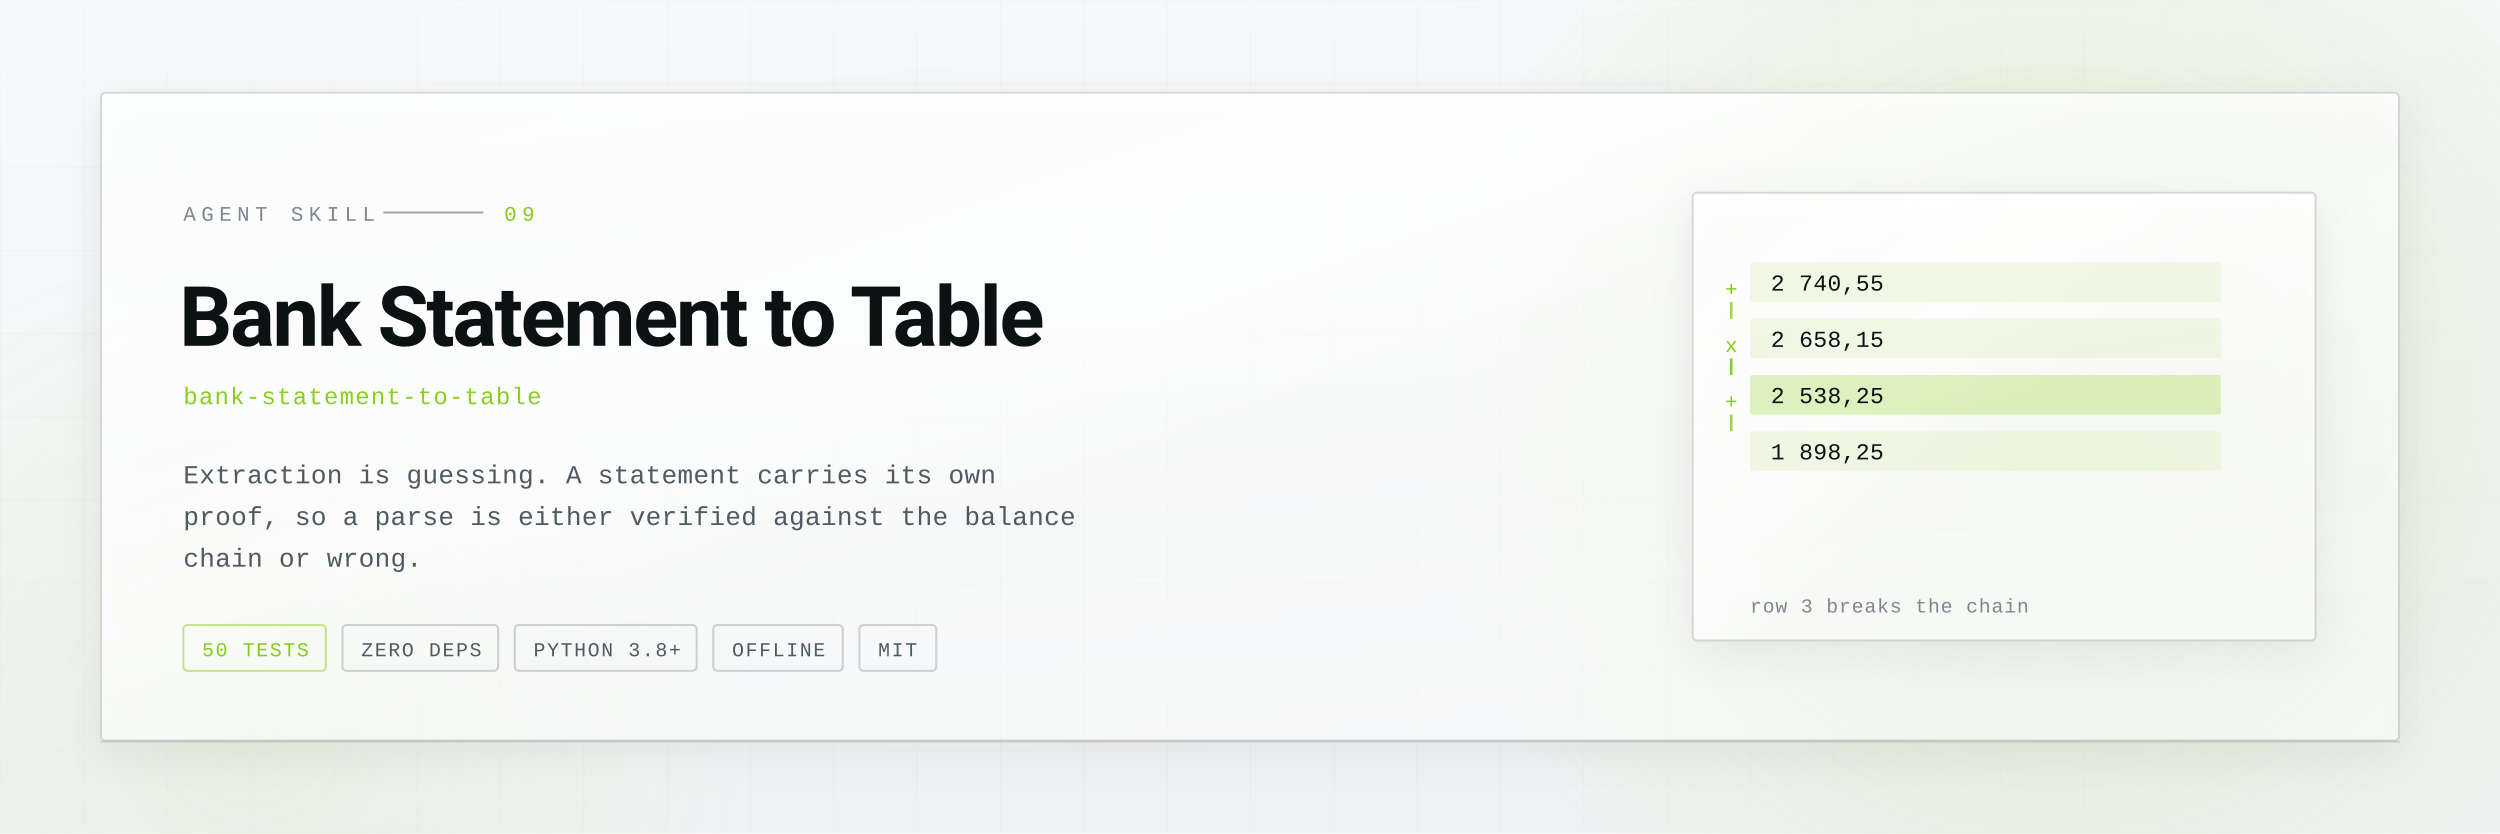
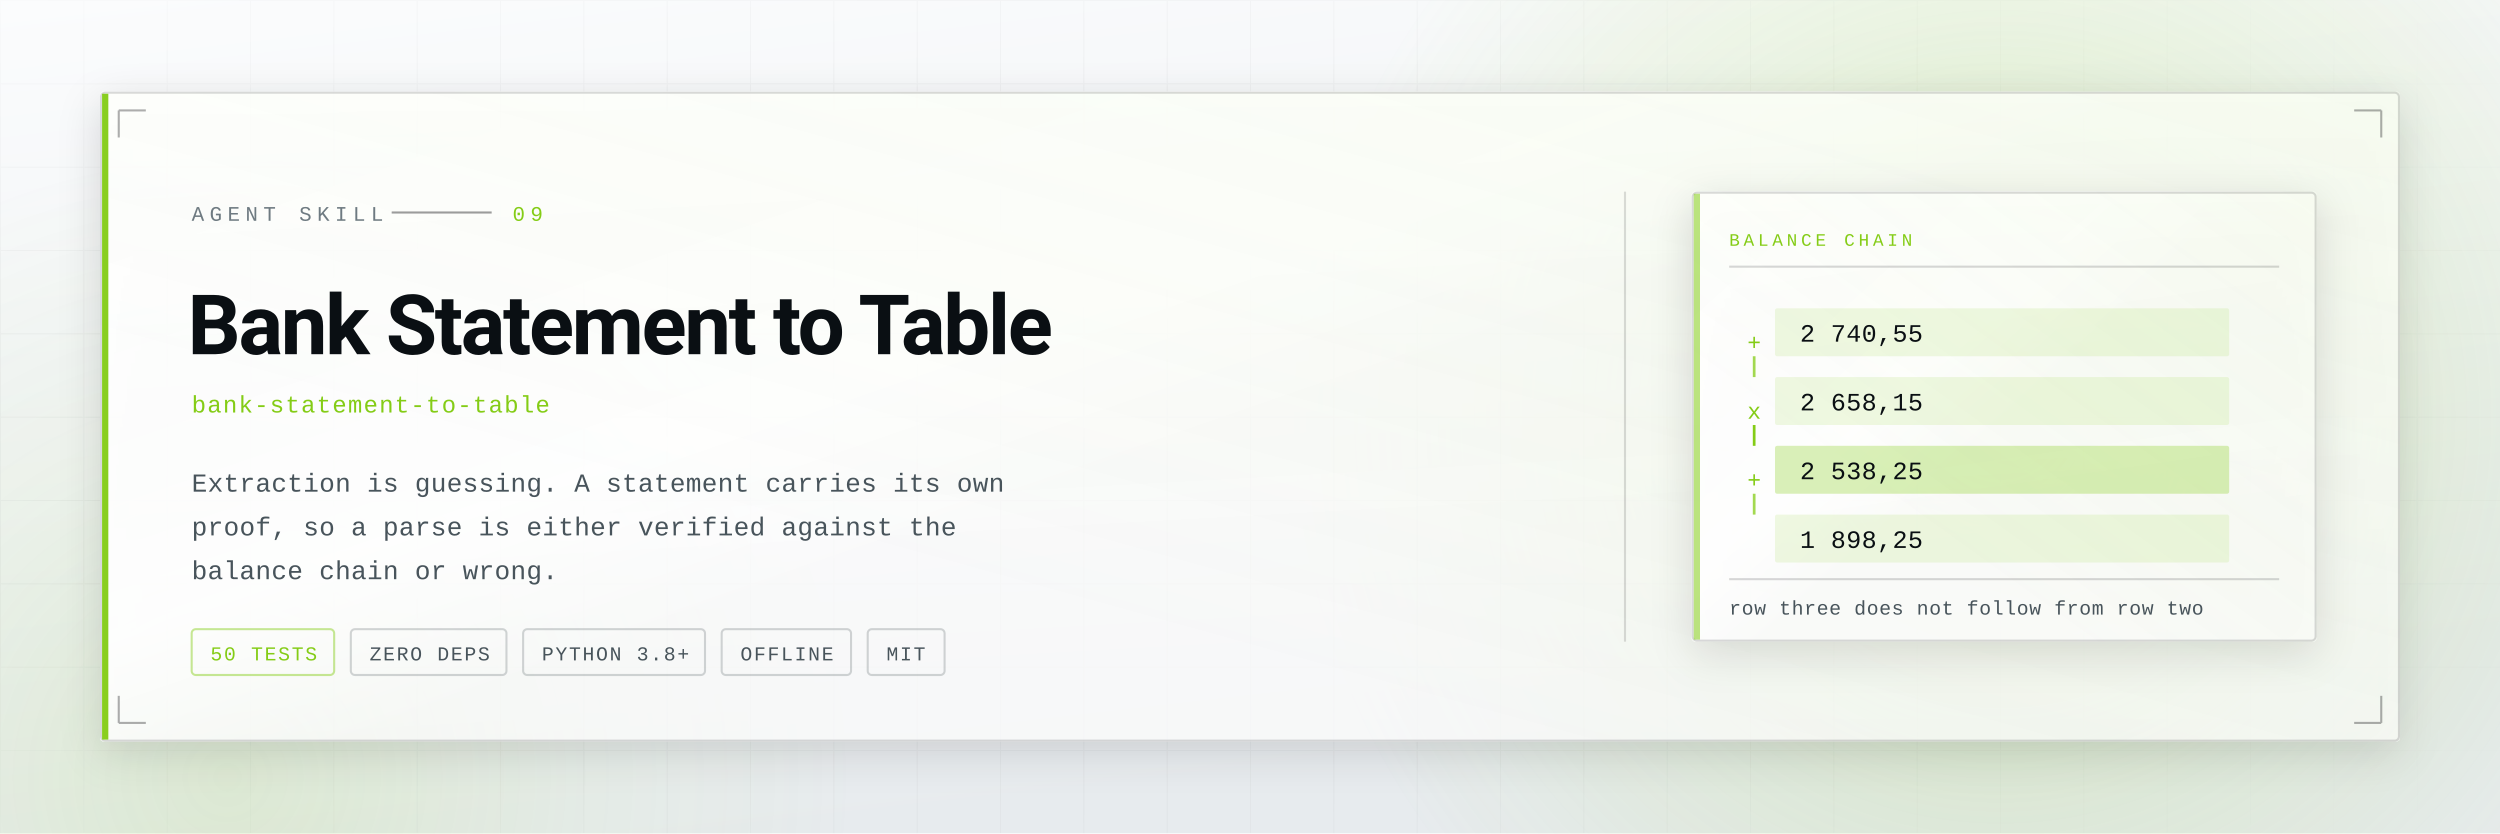
<svg xmlns="http://www.w3.org/2000/svg" width="1200" height="400" viewBox="0 0 1200 400" role="img">
  <defs>
    <linearGradient id="bg1" x1="0" y1="0" x2="0.35" y2="1">
-       <stop offset="0" stop-color="#F7F9FA" />
-       <stop offset="1" stop-color="#EFF2F3" />
+       <stop offset="0" stop-color="#FBFCFD" />
+       <stop offset="1" stop-color="#E7EBEE" />
    </linearGradient>
    <pattern id="grid2" width="40" height="40" patternUnits="userSpaceOnUse">
-       <path d="M 40 0 L 0 0 0 40" fill="none" stroke="#0A0C0E" stroke-opacity="0.050" stroke-width="1" />
+       <path d="M 40 0 L 0 0 0 40" fill="none" stroke="#0A0C0E" stroke-opacity="0.070" stroke-width="1" />
    </pattern>
    <radialGradient id="gmask3" cx="0.42" cy="0.5" r="0.75">
      <stop offset="0" stop-color="#fff" stop-opacity="1" />
      <stop offset="1" stop-color="#fff" stop-opacity="0" />
    </radialGradient>
    <mask id="gmask3m">
      <rect width="1200" height="400" fill="url(#gmask3)" />
    </mask>
    <radialGradient id="glow4" cx="0.5" cy="0.5" r="0.5">
-       <stop offset="0" stop-color="#84CC16" stop-opacity="0.260" />
-       <stop offset="0.55" stop-color="#84CC16" stop-opacity="0.091" />
+       <stop offset="0" stop-color="#84CC16" stop-opacity="0.300" />
+       <stop offset="0.55" stop-color="#84CC16" stop-opacity="0.105" />
      <stop offset="1" stop-color="#84CC16" stop-opacity="0" />
    </radialGradient>
    <radialGradient id="glow5" cx="0.5" cy="0.5" r="0.5">
-       <stop offset="0" stop-color="#84CC16" stop-opacity="0.091" />
-       <stop offset="0.55" stop-color="#84CC16" stop-opacity="0.032" />
+       <stop offset="0" stop-color="#84CC16" stop-opacity="0.135" />
+       <stop offset="0.55" stop-color="#84CC16" stop-opacity="0.047" />
      <stop offset="1" stop-color="#84CC16" stop-opacity="0" />
    </radialGradient>
    <linearGradient id="pane6" x1="0" y1="0" x2="0.2" y2="1">
-       <stop offset="0" stop-color="#FFFFFF" stop-opacity="0.820" />
-       <stop offset="1" stop-color="#FFFFFF" stop-opacity="0.550" />
+       <stop offset="0" stop-color="#FFFFFF" stop-opacity="0.950" />
+       <stop offset="1" stop-color="#FFFFFF" stop-opacity="0.740" />
    </linearGradient>
    <filter id="sh7" x="-20%" y="-20%" width="140%" height="160%">
-       <feDropShadow dx="0" dy="6" stdDeviation="10" flood-color="#0A0C0E" flood-opacity="0.100" />
+       <feDropShadow dx="0" dy="6" stdDeviation="10" flood-color="#0A0C0E" flood-opacity="0.160" />
    </filter>
    <linearGradient id="sheen8" x1="0" y1="0" x2="1" y2="0.8">
      <stop offset="0" stop-color="#FFFFFF" stop-opacity="0" />
-       <stop offset="0.42" stop-color="#FFFFFF" stop-opacity="0.495" />
+       <stop offset="0.42" stop-color="#FFFFFF" stop-opacity="0.765" />
      <stop offset="0.56" stop-color="#FFFFFF" stop-opacity="0" />
    </linearGradient>
    <clipPath id="clip9">
      <rect x="48.0" y="44.0" width="1104.0" height="312.0" rx="2" />
    </clipPath>
    <linearGradient id="edge10" x1="0" y1="0" x2="1" y2="0">
      <stop offset="0" stop-color="#FFFFFF" stop-opacity="0" />
-       <stop offset="0.25" stop-color="#FFFFFF" stop-opacity="1.210" />
-       <stop offset="0.75" stop-color="#FFFFFF" stop-opacity="0.440" />
+       <stop offset="0.25" stop-color="#FFFFFF" stop-opacity="1.870" />
+       <stop offset="0.75" stop-color="#FFFFFF" stop-opacity="0.680" />
      <stop offset="1" stop-color="#FFFFFF" stop-opacity="0" />
    </linearGradient>
-     <linearGradient id="pane11" x1="0" y1="0" x2="0.2" y2="1">
-       <stop offset="0" stop-color="#FFFFFF" stop-opacity="0.820" />
-       <stop offset="1" stop-color="#FFFFFF" stop-opacity="0.550" />
+     <linearGradient id="tint11" x1="1" y1="0" x2="0" y2="1">
+       <stop offset="0" stop-color="#84CC16" stop-opacity="0.055" />
+       <stop offset="0.7" stop-color="#84CC16" stop-opacity="0" />
    </linearGradient>
-     <filter id="sh12" x="-20%" y="-20%" width="140%" height="160%">
-       <feDropShadow dx="0" dy="6" stdDeviation="10" flood-color="#0A0C0E" flood-opacity="0.100" />
+     <linearGradient id="pane12" x1="0" y1="0" x2="0.2" y2="1">
+       <stop offset="0" stop-color="#FFFFFF" stop-opacity="0.950" />
+       <stop offset="1" stop-color="#FFFFFF" stop-opacity="0.740" />
+     </linearGradient>
+     <filter id="sh13" x="-20%" y="-20%" width="140%" height="160%">
+       <feDropShadow dx="0" dy="6" stdDeviation="10" flood-color="#0A0C0E" flood-opacity="0.160" />
    </filter>
-     <linearGradient id="sheen13" x1="0" y1="0" x2="1" y2="0.8">
+     <linearGradient id="sheen14" x1="0" y1="0" x2="1" y2="0.8">
      <stop offset="0" stop-color="#FFFFFF" stop-opacity="0" />
-       <stop offset="0.42" stop-color="#FFFFFF" stop-opacity="0.495" />
+       <stop offset="0.42" stop-color="#FFFFFF" stop-opacity="0.765" />
      <stop offset="0.56" stop-color="#FFFFFF" stop-opacity="0" />
    </linearGradient>
-     <clipPath id="clip14">
+     <clipPath id="clip15">
      <rect x="812.0" y="92.0" width="300.0" height="216.0" rx="2" />
    </clipPath>
-     <linearGradient id="edge15" x1="0" y1="0" x2="1" y2="0">
+     <linearGradient id="edge16" x1="0" y1="0" x2="1" y2="0">
      <stop offset="0" stop-color="#FFFFFF" stop-opacity="0" />
-       <stop offset="0.25" stop-color="#FFFFFF" stop-opacity="1.210" />
-       <stop offset="0.75" stop-color="#FFFFFF" stop-opacity="0.440" />
+       <stop offset="0.25" stop-color="#FFFFFF" stop-opacity="1.870" />
+       <stop offset="0.75" stop-color="#FFFFFF" stop-opacity="0.680" />
      <stop offset="1" stop-color="#FFFFFF" stop-opacity="0" />
+     </linearGradient>
+     <linearGradient id="tint17" x1="1" y1="0" x2="0" y2="1">
+       <stop offset="0" stop-color="#84CC16" stop-opacity="0.055" />
+       <stop offset="0.7" stop-color="#84CC16" stop-opacity="0" />
    </linearGradient>
  </defs>
  <rect width="1200" height="400" fill="url(#bg1)" />
  <rect width="1200" height="400" fill="url(#grid2)" mask="url(#gmask3m)" />
-   <circle cx="985.0" cy="196.0" r="300.0" fill="url(#glow4)" />
-   <circle cx="120.0" cy="350.0" r="240.0" fill="url(#glow5)" />
+   <circle cx="960.0" cy="200.0" r="340.0" fill="url(#glow4)" />
+   <circle cx="110.0" cy="372.0" r="300.0" fill="url(#glow5)" />
  <rect x="48.0" y="44.0" width="1104.0" height="312.0" rx="2" fill="url(#pane6)" filter="url(#sh7)" />
  <g clip-path="url(#clip9)">
    <rect x="48.0" y="44.0" width="1104.0" height="312.0" fill="url(#sheen8)" />
  </g>
  <rect x="48.0" y="44.0" width="1104.0" height="1" fill="url(#edge10)" />
-   <rect x="48.5" y="44.5" width="1103.0" height="311.0" rx="2" fill="none" stroke="#0A0C0E" stroke-opacity="0.160" stroke-width="1" />
-   <text x="88.0" y="106.0" font-family="ui-monospace, SFMono-Regular, Menlo, Consolas, &quot;Liberation Mono&quot;, monospace" font-size="10.0" font-weight="400" fill="#7C878E" text-anchor="start" letter-spacing="2.60">AGENT SKILL</text>
-   <line x1="184.0" y1="102.0" x2="232.0" y2="102.0" stroke="#0A0C0E" stroke-opacity="0.350" stroke-width="1.0" />
-   <text x="242.0" y="106.0" font-family="ui-monospace, SFMono-Regular, Menlo, Consolas, &quot;Liberation Mono&quot;, monospace" font-size="10.0" font-weight="400" fill="#84CC16" text-anchor="start" letter-spacing="2.60">09</text>
-   <text x="86.0" y="166.0" font-family="system-ui, -apple-system, &quot;Segoe UI&quot;, Roboto, Helvetica, Arial, sans-serif" font-size="40.0" font-weight="700" fill="#0C1114" text-anchor="start" letter-spacing="-1.10">Bank Statement to Table</text>
-   <text x="88.0" y="194.0" font-family="ui-monospace, SFMono-Regular, Menlo, Consolas, &quot;Liberation Mono&quot;, monospace" font-size="11.5" font-weight="400" fill="#84CC16" text-anchor="start" letter-spacing="0.60" opacity="0.95">bank-statement-to-table</text>
-   <text x="88.0" y="232.0" font-family="ui-monospace, SFMono-Regular, Menlo, Consolas, &quot;Liberation Mono&quot;, monospace" font-size="12.5" font-weight="400" fill="#4E5A61" text-anchor="start" letter-spacing="0.15">Extraction is guessing. A statement carries its own</text>
-   <text x="88.0" y="252.0" font-family="ui-monospace, SFMono-Regular, Menlo, Consolas, &quot;Liberation Mono&quot;, monospace" font-size="12.5" font-weight="400" fill="#4E5A61" text-anchor="start" letter-spacing="0.15">proof, so a parse is either verified against the balance</text>
-   <text x="88.0" y="272.0" font-family="ui-monospace, SFMono-Regular, Menlo, Consolas, &quot;Liberation Mono&quot;, monospace" font-size="12.5" font-weight="400" fill="#4E5A61" text-anchor="start" letter-spacing="0.15">chain or wrong.</text>
-   <rect x="88.0" y="300.0" width="68.4" height="22" rx="2" fill="none" stroke="#84CC16" stroke-opacity="0.450" />
-   <text x="97.0" y="315.0" font-family="ui-monospace, SFMono-Regular, Menlo, Consolas, &quot;Liberation Mono&quot;, monospace" font-size="9.5" font-weight="400" fill="#84CC16" text-anchor="start" letter-spacing="0.80">50 TESTS</text>
-   <rect x="164.4" y="300.0" width="74.7" height="22" rx="2" fill="none" stroke="#4E5A61" stroke-opacity="0.256" />
-   <text x="173.4" y="315.0" font-family="ui-monospace, SFMono-Regular, Menlo, Consolas, &quot;Liberation Mono&quot;, monospace" font-size="9.5" font-weight="400" fill="#4E5A61" text-anchor="start" letter-spacing="0.80">ZERO DEPS</text>
-   <rect x="247.1" y="300.0" width="87.3" height="22" rx="2" fill="none" stroke="#4E5A61" stroke-opacity="0.256" />
-   <text x="256.1" y="315.0" font-family="ui-monospace, SFMono-Regular, Menlo, Consolas, &quot;Liberation Mono&quot;, monospace" font-size="9.5" font-weight="400" fill="#4E5A61" text-anchor="start" letter-spacing="0.80">PYTHON 3.8+</text>
-   <rect x="342.4" y="300.0" width="62.1" height="22" rx="2" fill="none" stroke="#4E5A61" stroke-opacity="0.256" />
-   <text x="351.4" y="315.0" font-family="ui-monospace, SFMono-Regular, Menlo, Consolas, &quot;Liberation Mono&quot;, monospace" font-size="9.5" font-weight="400" fill="#4E5A61" text-anchor="start" letter-spacing="0.80">OFFLINE</text>
-   <rect x="412.5" y="300.0" width="36.9" height="22" rx="2" fill="none" stroke="#4E5A61" stroke-opacity="0.256" />
-   <text x="421.5" y="315.0" font-family="ui-monospace, SFMono-Regular, Menlo, Consolas, &quot;Liberation Mono&quot;, monospace" font-size="9.5" font-weight="400" fill="#4E5A61" text-anchor="start" letter-spacing="0.80">MIT</text>
-   <rect x="812.0" y="92.0" width="300.0" height="216.0" rx="2" fill="url(#pane11)" filter="url(#sh12)" />
-   <g clip-path="url(#clip14)">
-     <rect x="812.0" y="92.0" width="300.0" height="216.0" fill="url(#sheen13)" />
+   <rect x="48.0" y="44.0" width="1104.0" height="312.0" rx="2" fill="url(#tint11)" />
+   <rect x="48.5" y="44.5" width="1103.0" height="311.0" rx="2" fill="none" stroke="#0A0C0E" stroke-opacity="0.150" stroke-width="1" />
+   <rect x="49.0" y="45.0" width="3" height="310.0" fill="#84CC16" fill-opacity="0.95" />
+   <path d="M 57.0 53.0 h 13.0 M 57.0 53.0 v 13.0" stroke="#0A0C0E" stroke-opacity="0.330" stroke-width="1" />
+   <path d="M 1143.0 53.0 h -13.0 M 1143.0 53.0 v 13.0" stroke="#0A0C0E" stroke-opacity="0.330" stroke-width="1" />
+   <path d="M 57.0 347.0 h 13.0 M 57.0 347.0 v -13.0" stroke="#0A0C0E" stroke-opacity="0.330" stroke-width="1" />
+   <path d="M 1143.0 347.0 h -13.0 M 1143.0 347.0 v -13.0" stroke="#0A0C0E" stroke-opacity="0.330" stroke-width="1" />
+   <text x="92.0" y="106.0" font-family="ui-monospace, SFMono-Regular, Menlo, Consolas, &quot;Liberation Mono&quot;, monospace" font-size="10.0" font-weight="400" fill="#6E7A81" text-anchor="start" letter-spacing="2.60">AGENT SKILL</text>
+   <line x1="188.0" y1="102.0" x2="236.0" y2="102.0" stroke="#0A0C0E" stroke-opacity="0.400" stroke-width="1.0" />
+   <text x="246.0" y="106.0" font-family="ui-monospace, SFMono-Regular, Menlo, Consolas, &quot;Liberation Mono&quot;, monospace" font-size="10.0" font-weight="400" fill="#84CC16" text-anchor="start" letter-spacing="2.60">09</text>
+   <text x="90.0" y="170.0" font-family="system-ui, -apple-system, &quot;Segoe UI&quot;, Roboto, Helvetica, Arial, sans-serif" font-size="40.0" font-weight="700" fill="#0A0F13" text-anchor="start" letter-spacing="-1.10">Bank Statement to Table</text>
+   <text x="92.0" y="198.0" font-family="ui-monospace, SFMono-Regular, Menlo, Consolas, &quot;Liberation Mono&quot;, monospace" font-size="11.5" font-weight="400" fill="#84CC16" text-anchor="start" letter-spacing="0.60">bank-statement-to-table</text>
+   <text x="92.0" y="236.0" font-family="ui-monospace, SFMono-Regular, Menlo, Consolas, &quot;Liberation Mono&quot;, monospace" font-size="12.5" font-weight="400" fill="#48545B" text-anchor="start" letter-spacing="0.15">Extraction is guessing. A statement carries its own</text>
+   <text x="92.0" y="257.0" font-family="ui-monospace, SFMono-Regular, Menlo, Consolas, &quot;Liberation Mono&quot;, monospace" font-size="12.5" font-weight="400" fill="#48545B" text-anchor="start" letter-spacing="0.15">proof, so a parse is either verified against the</text>
+   <text x="92.0" y="278.0" font-family="ui-monospace, SFMono-Regular, Menlo, Consolas, &quot;Liberation Mono&quot;, monospace" font-size="12.5" font-weight="400" fill="#48545B" text-anchor="start" letter-spacing="0.15">balance chain or wrong.</text>
+   <rect x="92.0" y="302.0" width="68.4" height="22" rx="2" fill="none" stroke="#84CC16" stroke-opacity="0.450" />
+   <text x="101.0" y="317.0" font-family="ui-monospace, SFMono-Regular, Menlo, Consolas, &quot;Liberation Mono&quot;, monospace" font-size="9.5" font-weight="400" fill="#84CC16" text-anchor="start" letter-spacing="0.80">50 TESTS</text>
+   <rect x="168.4" y="302.0" width="74.7" height="22" rx="2" fill="none" stroke="#48545B" stroke-opacity="0.240" />
+   <text x="177.4" y="317.0" font-family="ui-monospace, SFMono-Regular, Menlo, Consolas, &quot;Liberation Mono&quot;, monospace" font-size="9.5" font-weight="400" fill="#48545B" text-anchor="start" letter-spacing="0.80">ZERO DEPS</text>
+   <rect x="251.1" y="302.0" width="87.3" height="22" rx="2" fill="none" stroke="#48545B" stroke-opacity="0.240" />
+   <text x="260.1" y="317.0" font-family="ui-monospace, SFMono-Regular, Menlo, Consolas, &quot;Liberation Mono&quot;, monospace" font-size="9.5" font-weight="400" fill="#48545B" text-anchor="start" letter-spacing="0.80">PYTHON 3.8+</text>
+   <rect x="346.4" y="302.0" width="62.1" height="22" rx="2" fill="none" stroke="#48545B" stroke-opacity="0.240" />
+   <text x="355.4" y="317.0" font-family="ui-monospace, SFMono-Regular, Menlo, Consolas, &quot;Liberation Mono&quot;, monospace" font-size="9.5" font-weight="400" fill="#48545B" text-anchor="start" letter-spacing="0.80">OFFLINE</text>
+   <rect x="416.5" y="302.0" width="36.9" height="22" rx="2" fill="none" stroke="#48545B" stroke-opacity="0.240" />
+   <text x="425.5" y="317.0" font-family="ui-monospace, SFMono-Regular, Menlo, Consolas, &quot;Liberation Mono&quot;, monospace" font-size="9.5" font-weight="400" fill="#48545B" text-anchor="start" letter-spacing="0.80">MIT</text>
+   <line x1="780.0" y1="92.0" x2="780.0" y2="308.0" stroke="#0A0C0E" stroke-opacity="0.140" stroke-width="1.0" />
+   <rect x="812.0" y="92.0" width="300.0" height="216.0" rx="2" fill="url(#pane12)" filter="url(#sh13)" />
+   <g clip-path="url(#clip15)">
+     <rect x="812.0" y="92.0" width="300.0" height="216.0" fill="url(#sheen14)" />
  </g>
-   <rect x="812.0" y="92.0" width="300.0" height="1" fill="url(#edge15)" />
-   <rect x="812.5" y="92.5" width="299.0" height="215.0" rx="2" fill="none" stroke="#0A0C0E" stroke-opacity="0.160" stroke-width="1" />
-   <rect x="840.0" y="126.0" width="226.0" height="19" rx="1" fill="#84CC16" fill-opacity="0.10" />
-   <text x="850.0" y="139.5" font-family="ui-monospace, SFMono-Regular, Menlo, Consolas, &quot;Liberation Mono&quot;, monospace" font-size="11.0" font-weight="400" fill="#0C1114" text-anchor="start" letter-spacing="0.20">2 740,55</text>
-   <rect x="840.0" y="153.0" width="226.0" height="19" rx="1" fill="#84CC16" fill-opacity="0.10" />
-   <text x="850.0" y="166.5" font-family="ui-monospace, SFMono-Regular, Menlo, Consolas, &quot;Liberation Mono&quot;, monospace" font-size="11.0" font-weight="400" fill="#0C1114" text-anchor="start" letter-spacing="0.20">2 658,15</text>
-   <path d="M 831.0 145.0 V 153.0" stroke="#84CC16" stroke-opacity="0.80" stroke-width="1.2" />
-   <text x="831.0" y="142.0" font-family="ui-monospace, SFMono-Regular, Menlo, Consolas, &quot;Liberation Mono&quot;, monospace" font-size="10.0" font-weight="400" fill="#84CC16" text-anchor="middle">+</text>
-   <rect x="840.0" y="180.0" width="226.0" height="19" rx="1" fill="#84CC16" fill-opacity="0.26" />
-   <text x="850.0" y="193.5" font-family="ui-monospace, SFMono-Regular, Menlo, Consolas, &quot;Liberation Mono&quot;, monospace" font-size="11.0" font-weight="400" fill="#0C1114" text-anchor="start" letter-spacing="0.20">2 538,25</text>
-   <path d="M 831.0 172.0 V 180.0" stroke="#84CC16" stroke-opacity="0.95" stroke-width="1.2" />
-   <text x="831.0" y="169.0" font-family="ui-monospace, SFMono-Regular, Menlo, Consolas, &quot;Liberation Mono&quot;, monospace" font-size="10.0" font-weight="400" fill="#84CC16" text-anchor="middle">x</text>
-   <rect x="840.0" y="207.0" width="226.0" height="19" rx="1" fill="#84CC16" fill-opacity="0.10" />
-   <text x="850.0" y="220.5" font-family="ui-monospace, SFMono-Regular, Menlo, Consolas, &quot;Liberation Mono&quot;, monospace" font-size="11.0" font-weight="400" fill="#0C1114" text-anchor="start" letter-spacing="0.20">1 898,25</text>
-   <path d="M 831.0 199.0 V 207.0" stroke="#84CC16" stroke-opacity="0.80" stroke-width="1.2" />
-   <text x="831.0" y="196.0" font-family="ui-monospace, SFMono-Regular, Menlo, Consolas, &quot;Liberation Mono&quot;, monospace" font-size="10.0" font-weight="400" fill="#84CC16" text-anchor="middle">+</text>
-   <text x="840.0" y="294.0" font-family="ui-monospace, SFMono-Regular, Menlo, Consolas, &quot;Liberation Mono&quot;, monospace" font-size="9.5" font-weight="400" fill="#7C878E" text-anchor="start" letter-spacing="0.40">row 3 breaks the chain</text>
-   <line x1="48.0" y1="356.0" x2="1152.0" y2="356.0" stroke="#0A0C0E" stroke-opacity="0.100" stroke-width="1.0" />
+   <rect x="812.0" y="92.0" width="300.0" height="1" fill="url(#edge16)" />
+   <rect x="812.0" y="92.0" width="300.0" height="216.0" rx="2" fill="url(#tint17)" />
+   <rect x="812.5" y="92.5" width="299.0" height="215.0" rx="2" fill="none" stroke="#0A0C0E" stroke-opacity="0.150" stroke-width="1" />
+   <rect x="813.0" y="93.0" width="3" height="214.0" fill="#84CC16" fill-opacity="0.55" />
+   <text x="830.0" y="118.0" font-family="ui-monospace, SFMono-Regular, Menlo, Consolas, &quot;Liberation Mono&quot;, monospace" font-size="8.5" font-weight="400" fill="#84CC16" text-anchor="start" letter-spacing="1.80">BALANCE CHAIN</text>
+   <line x1="830.0" y1="128.0" x2="1094.0" y2="128.0" stroke="#0A0C0E" stroke-opacity="0.160" stroke-width="1.0" />
+   <rect x="852.0" y="148.0" width="218.0" height="23" rx="1" fill="#84CC16" fill-opacity="0.12" />
+   <text x="864.0" y="164.0" font-family="ui-monospace, SFMono-Regular, Menlo, Consolas, &quot;Liberation Mono&quot;, monospace" font-size="12.0" font-weight="400" fill="#0A0F13" text-anchor="start" letter-spacing="0.20">2 740,55</text>
+   <rect x="852.0" y="181.0" width="218.0" height="23" rx="1" fill="#84CC16" fill-opacity="0.12" />
+   <text x="864.0" y="197.0" font-family="ui-monospace, SFMono-Regular, Menlo, Consolas, &quot;Liberation Mono&quot;, monospace" font-size="12.0" font-weight="400" fill="#0A0F13" text-anchor="start" letter-spacing="0.20">2 658,15</text>
+   <path d="M 842.0 171.0 V 181.0" stroke="#84CC16" stroke-opacity="0.75" stroke-width="1.3" />
+   <text x="842.0" y="168.0" font-family="ui-monospace, SFMono-Regular, Menlo, Consolas, &quot;Liberation Mono&quot;, monospace" font-size="11.0" font-weight="400" fill="#84CC16" text-anchor="middle">+</text>
+   <rect x="852.0" y="214.0" width="218.0" height="23" rx="1" fill="#84CC16" fill-opacity="0.30" />
+   <text x="864.0" y="230.0" font-family="ui-monospace, SFMono-Regular, Menlo, Consolas, &quot;Liberation Mono&quot;, monospace" font-size="12.0" font-weight="400" fill="#0A0F13" text-anchor="start" letter-spacing="0.20">2 538,25</text>
+   <path d="M 842.0 204.0 V 214.0" stroke="#84CC16" stroke-opacity="1.00" stroke-width="1.3" />
+   <text x="842.0" y="201.0" font-family="ui-monospace, SFMono-Regular, Menlo, Consolas, &quot;Liberation Mono&quot;, monospace" font-size="11.0" font-weight="400" fill="#84CC16" text-anchor="middle">x</text>
+   <rect x="852.0" y="247.0" width="218.0" height="23" rx="1" fill="#84CC16" fill-opacity="0.12" />
+   <text x="864.0" y="263.0" font-family="ui-monospace, SFMono-Regular, Menlo, Consolas, &quot;Liberation Mono&quot;, monospace" font-size="12.0" font-weight="400" fill="#0A0F13" text-anchor="start" letter-spacing="0.20">1 898,25</text>
+   <path d="M 842.0 237.0 V 247.0" stroke="#84CC16" stroke-opacity="0.75" stroke-width="1.3" />
+   <text x="842.0" y="234.0" font-family="ui-monospace, SFMono-Regular, Menlo, Consolas, &quot;Liberation Mono&quot;, monospace" font-size="11.0" font-weight="400" fill="#84CC16" text-anchor="middle">+</text>
+   <line x1="830.0" y1="278.0" x2="1094.0" y2="278.0" stroke="#0A0C0E" stroke-opacity="0.160" stroke-width="1.0" />
+   <text x="830.0" y="295.0" font-family="ui-monospace, SFMono-Regular, Menlo, Consolas, &quot;Liberation Mono&quot;, monospace" font-size="9.5" font-weight="400" fill="#48545B" text-anchor="start" letter-spacing="0.30">row three does not follow from row two</text>
</svg>
